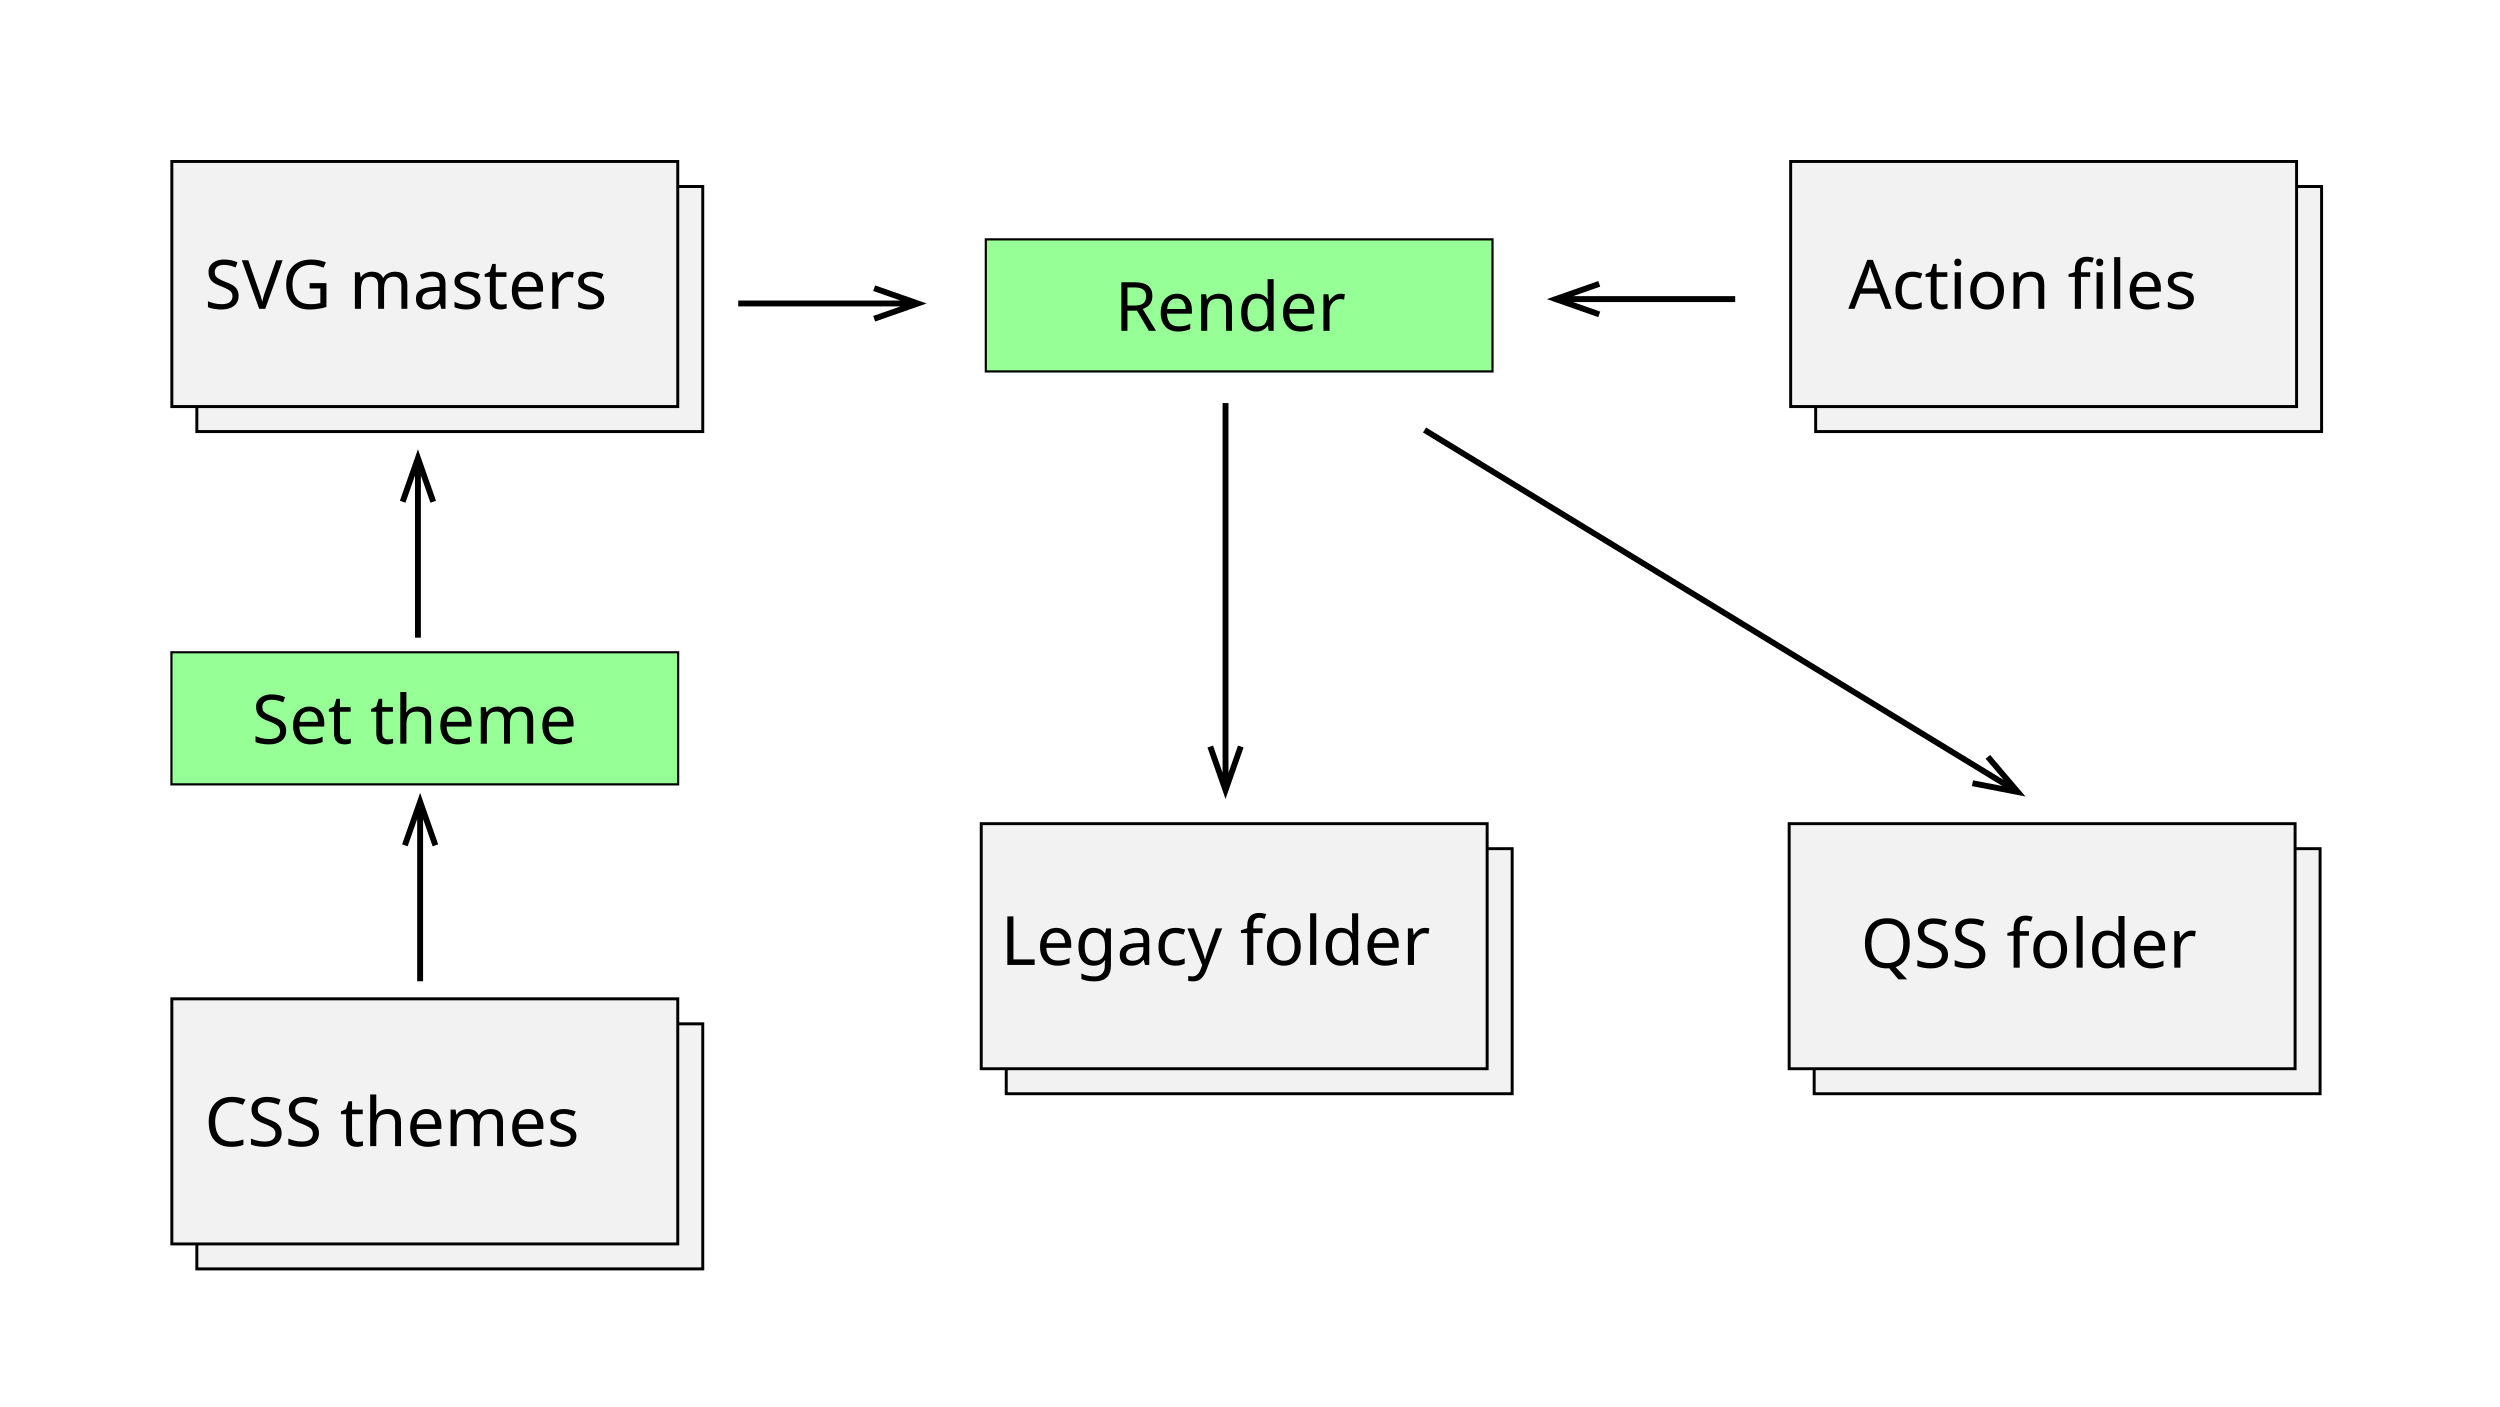
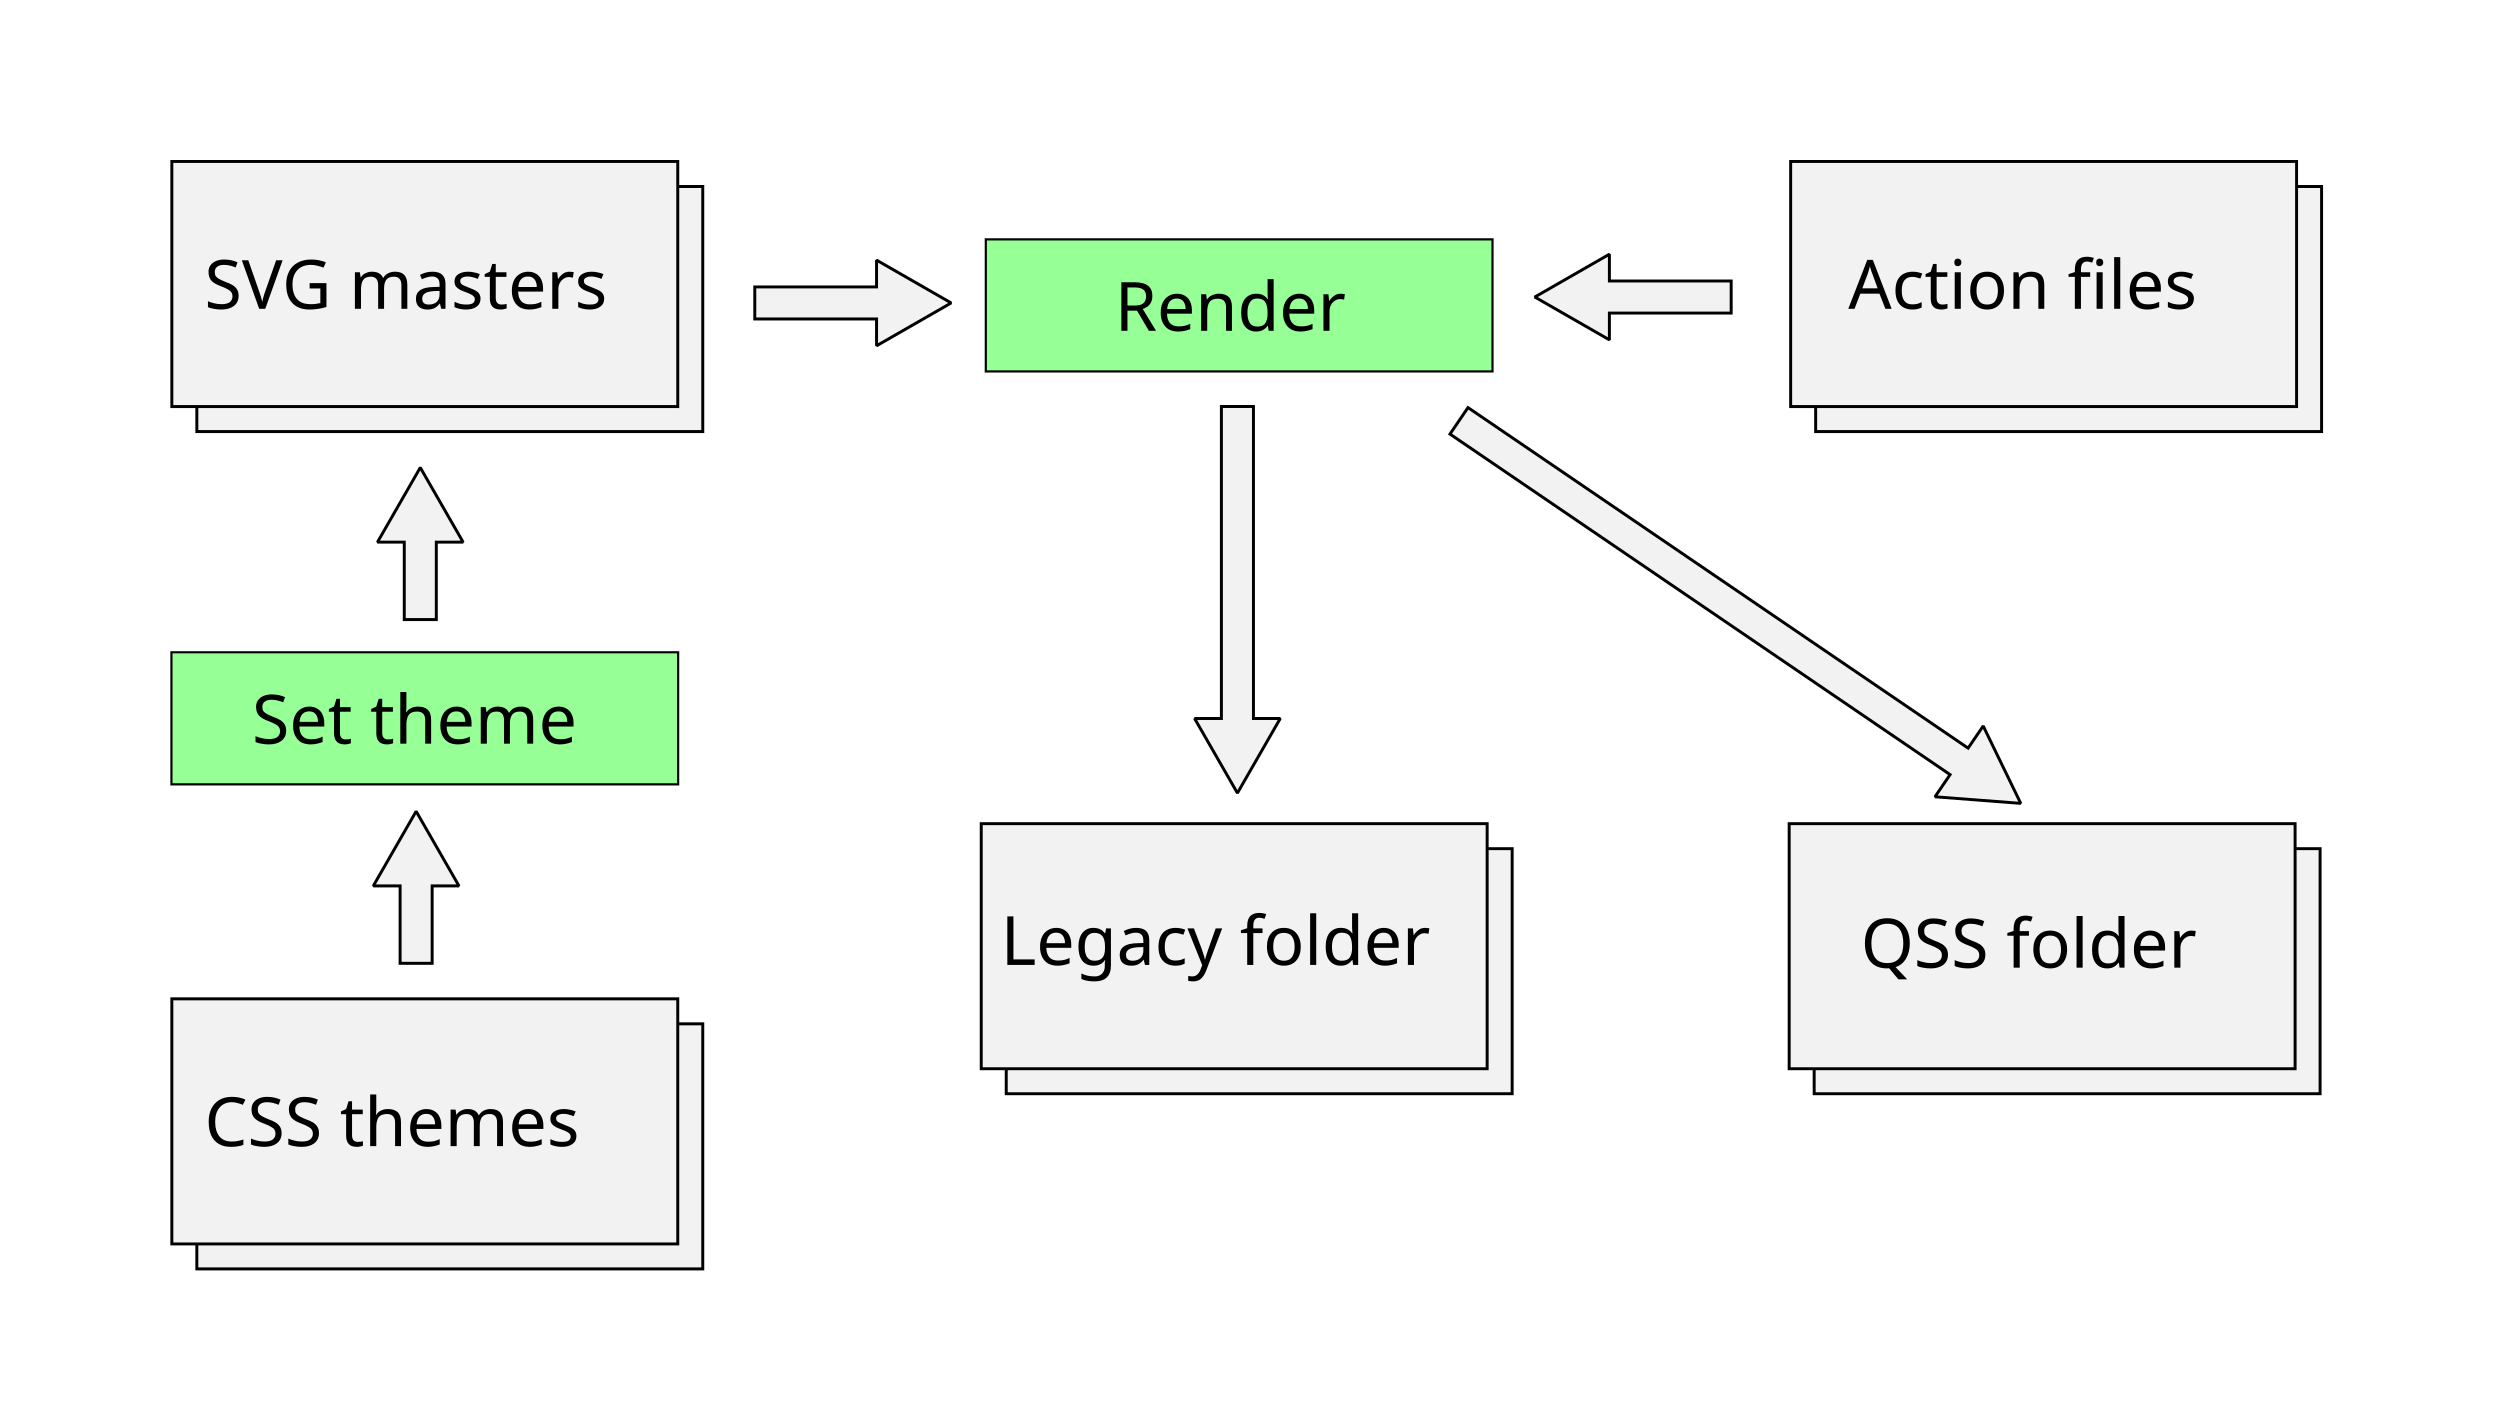
<svg xmlns="http://www.w3.org/2000/svg" width="800" height="450" viewBox="0 0 211.667 119.062" version="1.1" id="svg1">
  <defs id="defs1" />
  <g id="layer1">
    <g id="g4" transform="translate(-16.59208,15.97628)">
      <rect style="fill:#f2f2f2;stroke:#000000;stroke-width:0.251;stroke-linecap:round;stroke-miterlimit:1.9" id="rect1-2-0" width="42.835" height="20.751" x="33.258" y="70.707" />
      <rect style="fill:#f2f2f2;stroke:#000000;stroke-width:0.251;stroke-linecap:round;stroke-miterlimit:1.9" id="rect1" width="42.835" height="20.751" x="31.141" y="68.591" />
      <text xml:space="preserve" style="font-style:normal;font-weight:normal;font-size:5.762px;line-height:1.25;font-family:sans-serif;fill:#000000;fill-opacity:1;stroke:none;stroke-width:0.144" x="33.902" y="81.063" id="text1">
        <tspan id="tspan1" style="stroke-width:0.144" x="33.902" y="81.063">CSS themes</tspan>
      </text>
    </g>
    <g id="g2-2" transform="translate(86.51476,44.5473)" />
    <g id="g2-3" transform="translate(-3.869538,26.39771)">
      <rect style="fill:#96ff96;stroke:#000000;stroke-width:0.184;stroke-linecap:round;stroke-miterlimit:1.9;fill-opacity:1" id="rect1-6" width="42.901" height="11.183" x="18.385" y="28.828" />
      <text xml:space="preserve" style="font-style:normal;font-weight:normal;font-size:5.762px;line-height:1.25;font-family:sans-serif;fill:#000000;fill-opacity:1;stroke:none;stroke-width:0.144" x="25.208" y="36.567" id="text1-0">
        <tspan id="tspan1-6" style="stroke-width:0.144" x="25.208" y="36.567">Set theme</tspan>
      </text>
    </g>
    <rect style="fill:#96ff96;fill-opacity:1;stroke:#000000;stroke-width:0.184;stroke-linecap:round;stroke-miterlimit:1.9" id="rect1-6-6" width="42.901" height="11.183" x="83.465" y="20.266" />
    <text xml:space="preserve" style="font-style:normal;font-weight:normal;font-size:5.762px;line-height:1.25;font-family:sans-serif;fill:#000000;fill-opacity:1;stroke:none;stroke-width:0.144" x="94.377" y="28.005" id="text1-0-9">
      <tspan id="tspan1-6-3" style="stroke-width:0.144" x="94.377" y="28.005">Render</tspan>
    </text>
-     <path id="path5" style="fill:none;stroke:#000000;stroke-width:0.5;stroke-linecap:butt;stroke-linejoin:miter;stroke-dasharray:none;stroke-opacity:1" d="m 35.386,38.793 v 15.198 m -1.292,-11.511 1.292,-3.686 1.292,3.686" />
-     <path id="path5-72" style="fill:none;stroke:#000000;stroke-width:0.5;stroke-linecap:butt;stroke-linejoin:miter;stroke-dasharray:none;stroke-opacity:1" d="M 77.701,25.694 H 62.503 m 11.511,-1.292 3.686,1.292 -3.686,1.292" />
-     <path id="path5-72-9" style="fill:none;stroke:#000000;stroke-width:0.5;stroke-linecap:butt;stroke-linejoin:miter;stroke-dasharray:none;stroke-opacity:1" d="m 103.761,66.892 0,-32.764 m 1.292,29.077 -1.292,3.686 -1.292,-3.686" />
-     <path id="path5-72-9-9" style="fill:none;stroke:#000000;stroke-width:0.5;stroke-linecap:butt;stroke-linejoin:miter;stroke-dasharray:none;stroke-opacity:1" d="M 170.838,67.054 120.61,36.405 m 47.696,27.675 2.533,2.974 -3.835,-0.742" />
-     <path id="path5-72-0" style="fill:none;stroke:#000000;stroke-width:0.5;stroke-linecap:butt;stroke-linejoin:miter;stroke-dasharray:none;stroke-opacity:1" d="m 131.716,25.324 h 15.198 m -11.511,1.292 -3.686,-1.292 3.686,-1.292" />
-     <path id="path5-7" style="fill:none;stroke:#000000;stroke-width:0.5;stroke-linecap:butt;stroke-linejoin:miter;stroke-dasharray:none;stroke-opacity:1" d="M 35.571,67.885 V 83.082 m -1.292,-11.511 1.292,-3.686 1.292,3.686" />
    <g id="g3" transform="translate(-16.59208)">
      <rect style="fill:#f2f2f2;stroke:#000000;stroke-width:0.251;stroke-linecap:round;stroke-miterlimit:1.9" id="rect1-2-5" width="42.835" height="20.751" x="33.258" y="15.789" />
      <rect style="fill:#f2f2f2;stroke:#000000;stroke-width:0.251;stroke-linecap:round;stroke-miterlimit:1.9" id="rect1-2" width="42.835" height="20.751" x="31.141" y="13.672" />
      <text xml:space="preserve" style="font-style:normal;font-weight:normal;font-size:5.762px;line-height:1.25;font-family:sans-serif;fill:#000000;fill-opacity:1;stroke:none;stroke-width:0.144" x="33.902" y="26.145" id="text1-9">
        <tspan id="tspan1-1" style="stroke-width:0.144" x="33.902" y="26.145">SVG masters</tspan>
      </text>
    </g>
    <g id="g3-0" transform="translate(120.4681)">
      <rect style="fill:#f2f2f2;stroke:#000000;stroke-width:0.251;stroke-linecap:round;stroke-miterlimit:1.9" id="rect1-2-5-6" width="42.835" height="20.751" x="33.258" y="15.789" />
      <rect style="fill:#f2f2f2;stroke:#000000;stroke-width:0.251;stroke-linecap:round;stroke-miterlimit:1.9" id="rect1-2-1" width="42.835" height="20.751" x="31.141" y="13.672" />
      <text xml:space="preserve" style="font-style:normal;font-weight:normal;font-size:5.762px;line-height:1.25;font-family:sans-serif;fill:#000000;fill-opacity:1;stroke:none;stroke-width:0.144" x="36.019" y="26.145" id="text1-9-5">
        <tspan id="tspan1-1-5" style="stroke-width:0.144" x="36.019" y="26.145">Action files</tspan>
      </text>
    </g>
    <g id="g3-0-7" transform="translate(51.93667,56.06326)">
      <rect style="fill:#f2f2f2;stroke:#000000;stroke-width:0.251;stroke-linecap:round;stroke-miterlimit:1.9" id="rect1-2-5-6-8" width="42.835" height="20.751" x="33.258" y="15.789" />
      <rect style="fill:#f2f2f2;stroke:#000000;stroke-width:0.251;stroke-linecap:round;stroke-miterlimit:1.9" id="rect1-2-1-6" width="42.835" height="20.751" x="31.141" y="13.672" />
      <text xml:space="preserve" style="font-style:normal;font-weight:normal;font-size:5.762px;line-height:1.25;font-family:sans-serif;fill:#000000;fill-opacity:1;stroke:none;stroke-width:0.144" x="32.788" y="25.637" id="text1-9-5-8">
        <tspan id="tspan1-1-5-8" style="stroke-width:0.144" x="32.788" y="25.637">Legacy folder</tspan>
      </text>
    </g>
    <g id="g3-0-7-4" transform="translate(120.3426,56.06326)">
      <rect style="fill:#f2f2f2;stroke:#000000;stroke-width:0.251;stroke-linecap:round;stroke-miterlimit:1.9" id="rect1-2-5-6-8-9" width="42.835" height="20.751" x="33.258" y="15.789" />
      <rect style="fill:#f2f2f2;stroke:#000000;stroke-width:0.251;stroke-linecap:round;stroke-miterlimit:1.9" id="rect1-2-1-6-2" width="42.835" height="20.751" x="31.141" y="13.672" />
      <text xml:space="preserve" style="font-style:normal;font-weight:normal;font-size:5.762px;line-height:1.25;font-family:sans-serif;fill:#000000;fill-opacity:1;stroke:none;stroke-width:0.144" x="37.194" y="25.865" id="text1-9-5-8-0">
        <tspan id="tspan1-1-5-8-6" style="stroke-width:0.144" x="37.194" y="25.865">QSS folder</tspan>
      </text>
    </g>
+     <path id="path6" style="fill:#f2f2f2;fill-opacity:1;stroke:#000000;stroke-width:0.251;stroke-linecap:round;stroke-miterlimit:1.9;stroke-dasharray:none" d="m 35.585,39.587 -3.626,6.315 h 2.269 v 6.554 h 2.713 v -6.554 h 2.269 z" />
+     <path id="path6-7" style="fill:#f2f2f2;fill-opacity:1;stroke:#000000;stroke-width:0.251;stroke-linecap:round;stroke-miterlimit:1.9;stroke-dasharray:none" d="m 80.53,25.65 -6.315,-3.626 v 2.269 l -10.31,0 v 2.713 l 10.31,0 v 2.269 z" />
+     <path id="path6-7-39" style="fill:#f2f2f2;fill-opacity:1;stroke:#000000;stroke-width:0.251;stroke-linecap:round;stroke-miterlimit:1.9;stroke-dasharray:none" d="m 129.947,25.148 6.315,3.626 v -2.269 h 10.31 v -2.713 h -10.31 v -2.269 z" />
+     <path id="path6-7-3" style="fill:#f2f2f2;fill-opacity:1;stroke:#000000;stroke-width:0.251;stroke-linecap:round;stroke-miterlimit:1.9;stroke-dasharray:none" d="m 104.768,67.148 3.626,-6.315 h -2.269 l 0,-26.417 h -2.713 l 0,26.417 -2.269,-2e-6 z" />
+     <path id="path6-7-3-2" style="fill:#f2f2f2;fill-opacity:1;stroke:#000000;stroke-width:0.251;stroke-linecap:round;stroke-miterlimit:1.9;stroke-dasharray:none" d="m 171.09,68.018 -3.179,-6.551 -1.277,1.876 -42.343,-28.834 -1.527,2.242 42.343,28.834 -1.277,1.875 z" />
+     <path id="path6-1" style="fill:#f2f2f2;fill-opacity:1;stroke:#000000;stroke-width:0.251;stroke-linecap:round;stroke-miterlimit:1.9;stroke-dasharray:none" d="m 35.233,68.691 -3.626,6.315 h 2.269 v 6.554 h 2.713 v -6.554 h 2.269 z" />
  </g>
</svg>
